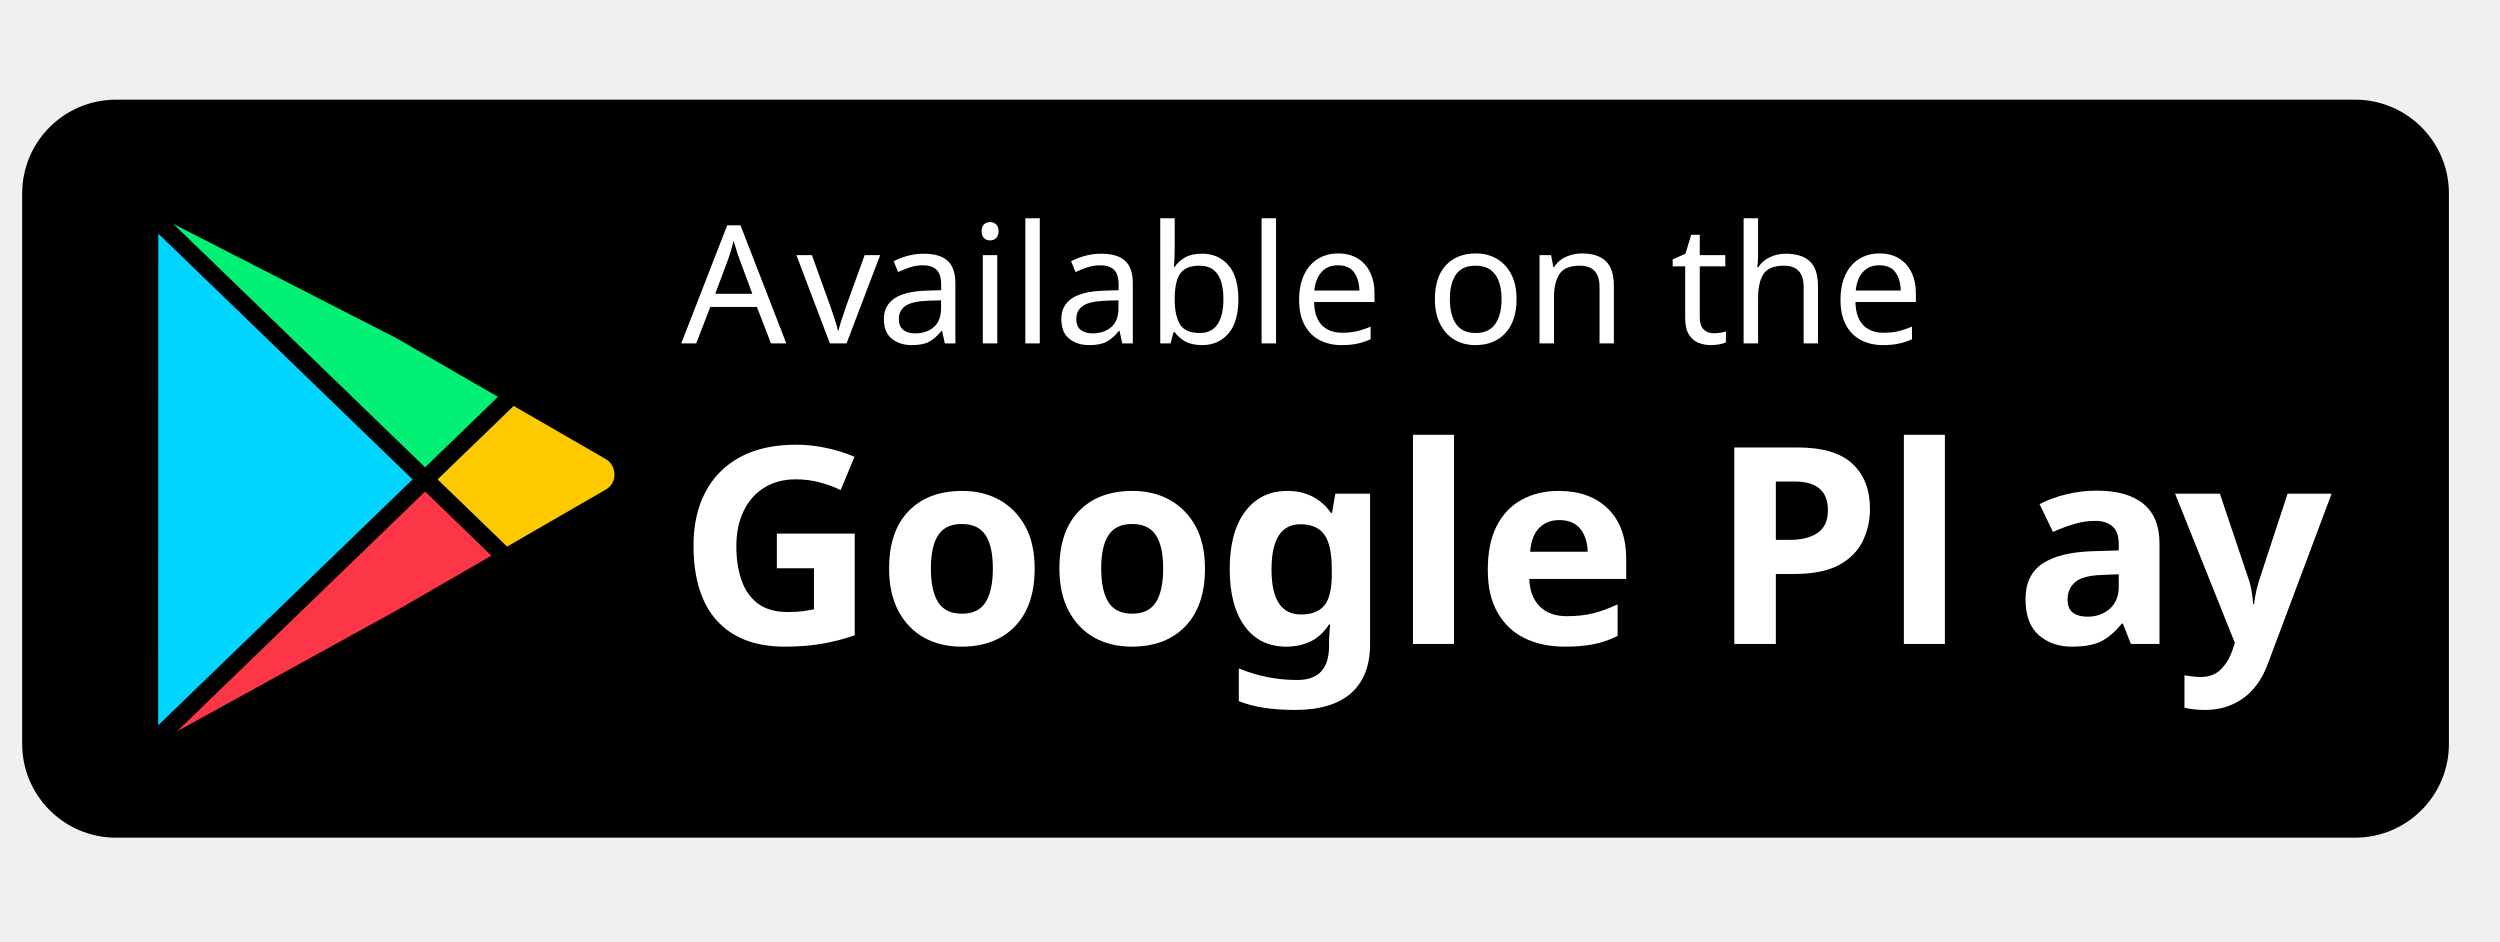
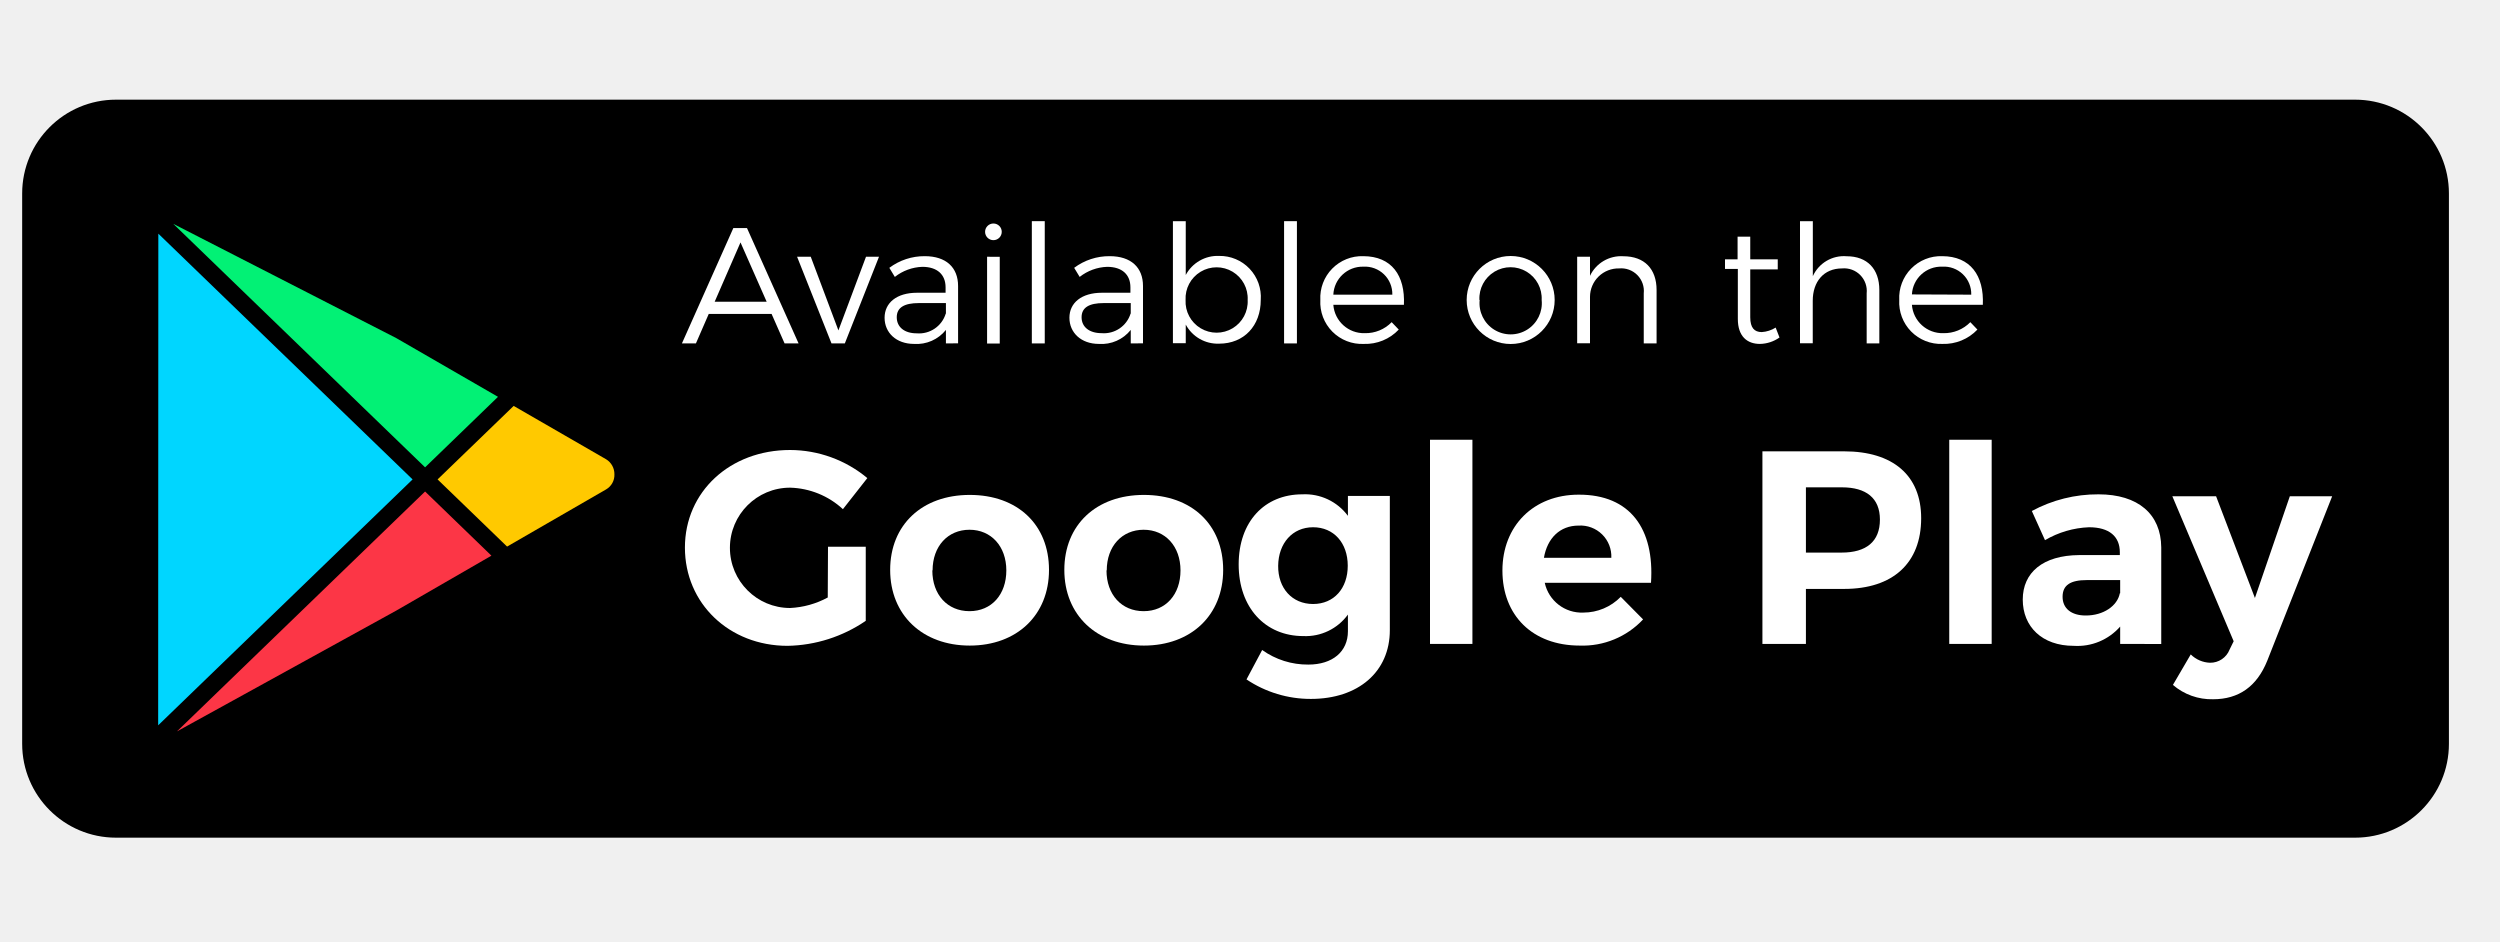
<svg xmlns="http://www.w3.org/2000/svg" viewBox="0 0 300 113">
  <rect x="2.66" y="11.96" width="291.21" height="88.56" rx="11.26" />
-   <text transform="translate(81.75 41.21)" style="font-size:19.77px;fill:#fff;font-family:Montserrat-Light, Montserrat;font-weight:300;letter-spacing:-0.019em">A<tspan x="13.82" y="0" style="letter-spacing:-0.013em">v</tspan>
-     <tspan x="23.41" y="0" style="letter-spacing:0em">ailable on the</tspan>
-   </text>
-   <text transform="translate(81.3 77.27)" style="font-size:33.018px;fill:#fff;font-family:Montserrat-SemiBold, Montserrat;font-weight:600">Google Pl<tspan x="160.37" y="0" style="letter-spacing:-0.01em">a</tspan>
-     <tspan x="179.71" y="0">y</tspan>
-   </text>
-   <path d="M72.73,55.11l-11.09-6.4-9.13,8.82,8.34,8.06,11.88-6.86a2,2,0,0,0,1-1.81A2.07,2.07,0,0,0,72.73,55.11Z" style="fill:#ffc900" />
+   <g style="isolation:isolate">
+     <g style="isolation:isolate">
+       <path d="M92.59,37.67H85.05l-1.54,3.54H81.83L88,27.37h1.64l6.19,13.84H94.15ZM92,36.21l-3.14-7.12-3.1,7.12Z" style="fill:#fff" />
+     </g>
+     <g style="isolation:isolate">
+       <path d="M97.29,30.81l3.32,8.84,3.31-8.84h1.56l-4.1,10.4h-1.6l-4.13-10.4Z" style="fill:#fff" />
+     </g>
+     <g style="isolation:isolate">
+       <path d="M113.51,41.21V39.59a4.5,4.5,0,0,1-3.82,1.68c-2.16,0-3.54-1.36-3.54-3.14s1.44-3,3.89-3h3.43v-.65c0-1.53-1-2.46-2.79-2.46a5.64,5.64,0,0,0-3.3,1.21l-.66-1.09a7,7,0,0,1,4.25-1.4c2.57,0,4,1.36,4,3.58l0,6.88Zm0-3.58V36.37h-3.25c-1.74,0-2.65.53-2.65,1.7S108.52,40,110,40A3.35,3.35,0,0,0,113.49,37.63Z" style="fill:#fff" />
+       <path d="M120.21,27.82a1,1,0,1,1-2,0,1,1,0,1,1,2,0Zm-.24,3v10.4h-1.52V30.81Z" style="fill:#fff" />
+       <path d="M125.37,26.54V41.21h-1.55V26.54Z" style="fill:#fff" />
+       <path d="M135.69,41.21V39.59a4.49,4.49,0,0,1-3.82,1.68c-2.15,0-3.54-1.36-3.54-3.14s1.44-3,3.9-3h3.42v-.65c0-1.53-1-2.46-2.79-2.46a5.64,5.64,0,0,0-3.3,1.21l-.66-1.09a7,7,0,0,1,4.26-1.4c2.57,0,4,1.36,4,3.58l0,6.88Zm0-3.58V36.37h-3.25c-1.74,0-2.65.53-2.65,1.7s.93,1.91,2.4,1.91A3.35,3.35,0,0,0,135.67,37.63Z" style="fill:#fff" />
+       <path d="M151.29,36c0,3.08-2,5.24-5,5.24a4.36,4.36,0,0,1-4-2.29v2.23h-1.54V26.54h1.54V33a4.34,4.34,0,0,1,4-2.29A4.93,4.93,0,0,1,151.29,36Zm-1.57,0a3.73,3.73,0,1,0-7.45,0,3.73,3.73,0,1,0,7.45,0Z" style="fill:#fff" />
+       <path d="M155.63,26.54V41.21h-1.54V26.54Z" style="fill:#fff" />
+       <path d="M168.47,36.58H160a3.68,3.68,0,0,0,3.78,3.4A4.35,4.35,0,0,0,167,38.66l.85.89a5.5,5.5,0,0,1-4.19,1.72A5,5,0,0,1,158.44,36a5,5,0,0,1,5.16-5.26C167,30.75,168.63,33.06,168.47,36.58Zm-1.39-1.22A3.29,3.29,0,0,0,163.6,32,3.52,3.52,0,0,0,160,35.36Z" style="fill:#fff" />
+       <path d="M186.56,36A5.28,5.28,0,0,1,176,36a5.28,5.28,0,0,1,10.56,0Zm-9,0A3.74,3.74,0,1,0,185,36a3.74,3.74,0,1,0-7.47,0Z" style="fill:#fff" />
+       <path d="M198.79,34.8v6.41h-1.54v-6a2.72,2.72,0,0,0-2.95-3,3.42,3.42,0,0,0-3.5,3.4v5.58h-1.54V30.81h1.54V33.1a4.13,4.13,0,0,1,4-2.35C197.33,30.75,198.79,32.27,198.79,34.8Z" style="fill:#fff" />
+       <path d="M213.54,40.5a4.2,4.2,0,0,1-2.35.77c-1.52,0-2.65-.89-2.65-3v-6H207V31.12h1.51V28.4h1.52v2.72h3.3v1.21h-3.3v5.74c0,1.26.49,1.78,1.38,1.78a3.56,3.56,0,0,0,1.67-.54Z" style="fill:#fff" />
+       <path d="M225.52,34.8v6.41H224v-6a2.72,2.72,0,0,0-2.95-3c-2.21,0-3.52,1.6-3.52,3.88v5.1H216V26.54h1.54v6.6a4.09,4.09,0,0,1,4.06-2.39C224.06,30.75,225.52,32.27,225.52,34.8Z" style="fill:#fff" />
+       <path d="M237.94,36.58h-8.51a3.68,3.68,0,0,0,3.78,3.4,4.39,4.39,0,0,0,3.23-1.32l.85.89a5.54,5.54,0,0,1-4.2,1.72A5,5,0,0,1,227.91,36a5,5,0,0,1,5.16-5.26C236.44,30.75,238.1,33.06,237.94,36.58Zm-1.39-1.22A3.28,3.28,0,0,0,233.07,32a3.52,3.52,0,0,0-3.64,3.33Z" style="fill:#fff" />
+     </g>
+   </g>
+   <g style="isolation:isolate">
+     <g style="isolation:isolate">
+       <path d="M99.36,65.61h4.53V74.5a17.16,17.16,0,0,1-9.38,3c-7,0-12.32-5.08-12.32-11.79S87.61,54,94.81,54a14.53,14.53,0,0,1,9.27,3.37l-2.93,3.73a9.72,9.72,0,0,0-6.34-2.58,7.22,7.22,0,1,0,0,14.44,10.52,10.52,0,0,0,4.52-1.26Z" style="fill:#fff" />
+       <path d="M125.88,68.39c0,5.41-3.84,9.08-9.51,9.08s-9.55-3.67-9.55-9.08,3.83-9,9.55-9S125.88,62.94,125.88,68.39Zm-14,.06c0,2.91,1.81,4.89,4.46,4.89s4.42-2,4.42-4.89-1.82-4.88-4.42-4.88S111.91,65.55,111.91,68.45Z" style="fill:#fff" />
+       <path d="M146.78,68.39c0,5.41-3.83,9.08-9.51,9.08s-9.55-3.67-9.55-9.08,3.83-9,9.55-9S146.78,62.94,146.78,68.39Zm-14,.06c0,2.91,1.81,4.89,4.46,4.89s4.42-2,4.42-4.89-1.82-4.88-4.42-4.88S132.81,65.55,132.81,68.45Z" style="fill:#fff" />
+       <path d="M166.78,59.51V75.62c0,5-3.79,8.25-9.47,8.25a13.79,13.79,0,0,1-7.73-2.34L151.46,78A9.38,9.38,0,0,0,157,79.75c2.9,0,4.75-1.55,4.75-4v-2a6.27,6.27,0,0,1-5.35,2.58c-4.59,0-7.76-3.44-7.76-8.59s3.11-8.42,7.63-8.42a6.4,6.4,0,0,1,5.48,2.58V59.51Zm-5.05,8.38c0-2.74-1.68-4.62-4.16-4.62s-4.16,1.92-4.19,4.62,1.68,4.59,4.19,4.59S161.73,70.6,161.73,67.89Z" style="fill:#fff" />
+       <path d="M176.69,52.77v24.5H171.6V52.77Z" style="fill:#fff" />
+       <path d="M198.12,69.94H185.37A4.54,4.54,0,0,0,190,73.51a6.26,6.26,0,0,0,4.49-1.89l2.68,2.71a9.92,9.92,0,0,1-7.6,3.14c-5.68,0-9.28-3.63-9.28-9s3.74-9.11,9.15-9.11C195.64,59.34,198.55,63.47,198.12,69.94Zm-4.76-3a3.71,3.71,0,0,0-3.93-3.87c-2.24,0-3.76,1.52-4.16,3.87Z" style="fill:#fff" />
+       <path d="M230.54,62.18c0,5.38-3.37,8.49-9.25,8.49h-4.58v6.6h-5.22V54.16h9.8C227.17,54.16,230.54,57.06,230.54,62.18Zm-4.95.17c0-2.58-1.65-3.87-4.56-3.87h-4.32v7.83H221C223.94,66.31,225.59,65,225.59,62.35Z" style="fill:#fff" />
+       <path d="M239,52.77v24.5h-5.09V52.77Z" style="fill:#fff" />
+     </g>
+     <g style="isolation:isolate">
+       <path d="M254.42,77.27V75.19a6.83,6.83,0,0,1-5.58,2.31c-3.8,0-6.11-2.31-6.11-5.55s2.41-5.31,6.77-5.34h4.88v-.34c0-1.88-1.25-3-3.7-3a11.29,11.29,0,0,0-5.28,1.55l-1.58-3.5a16.65,16.65,0,0,1,8-2c4.75,0,7.5,2.37,7.53,6.37l0,11.59Zm0-6.08V69.61h-4c-1.95,0-2.91.59-2.91,2s1.06,2.25,2.77,2.25C252.4,73.87,254.09,72.71,254.38,71.19Z" style="fill:#fff" />
+     </g>
+     <g style="isolation:isolate">
+       <path d="M265.57,83.91a7.12,7.12,0,0,1-4.82-1.72l2.14-3.66a3.45,3.45,0,0,0,2.31,1,2.48,2.48,0,0,0,2.35-1.58l.49-1-7.36-17.4h5.25l4.66,12.21,4.19-12.21h5.08l-7.79,19.74C270.82,82.39,268.64,83.91,265.57,83.91Z" style="fill:#fff" />
+     </g>
+   </g>
+   <path d="M72.73,55.11l-11.09-6.4-9.13,8.82,8.34,8.06,11.88-6.86a2,2,0,0,0,1-1.81A2.08,2.08,0,0,0,72.73,55.11Z" style="fill:#ffc900" />
  <polygon points="59.76 47.62 47.55 40.57 20.79 26.86 51.01 56.08 59.76 47.62" style="fill:#02f175" />
  <polygon points="21.23 87.77 47.59 73.25 58.97 66.68 51.01 58.98 21.23 87.77" style="fill:#fc3646" />
  <polygon points="19 28.04 18.98 87.04 49.51 57.53 19 28.04" style="fill:#00d6ff" />
</svg>
